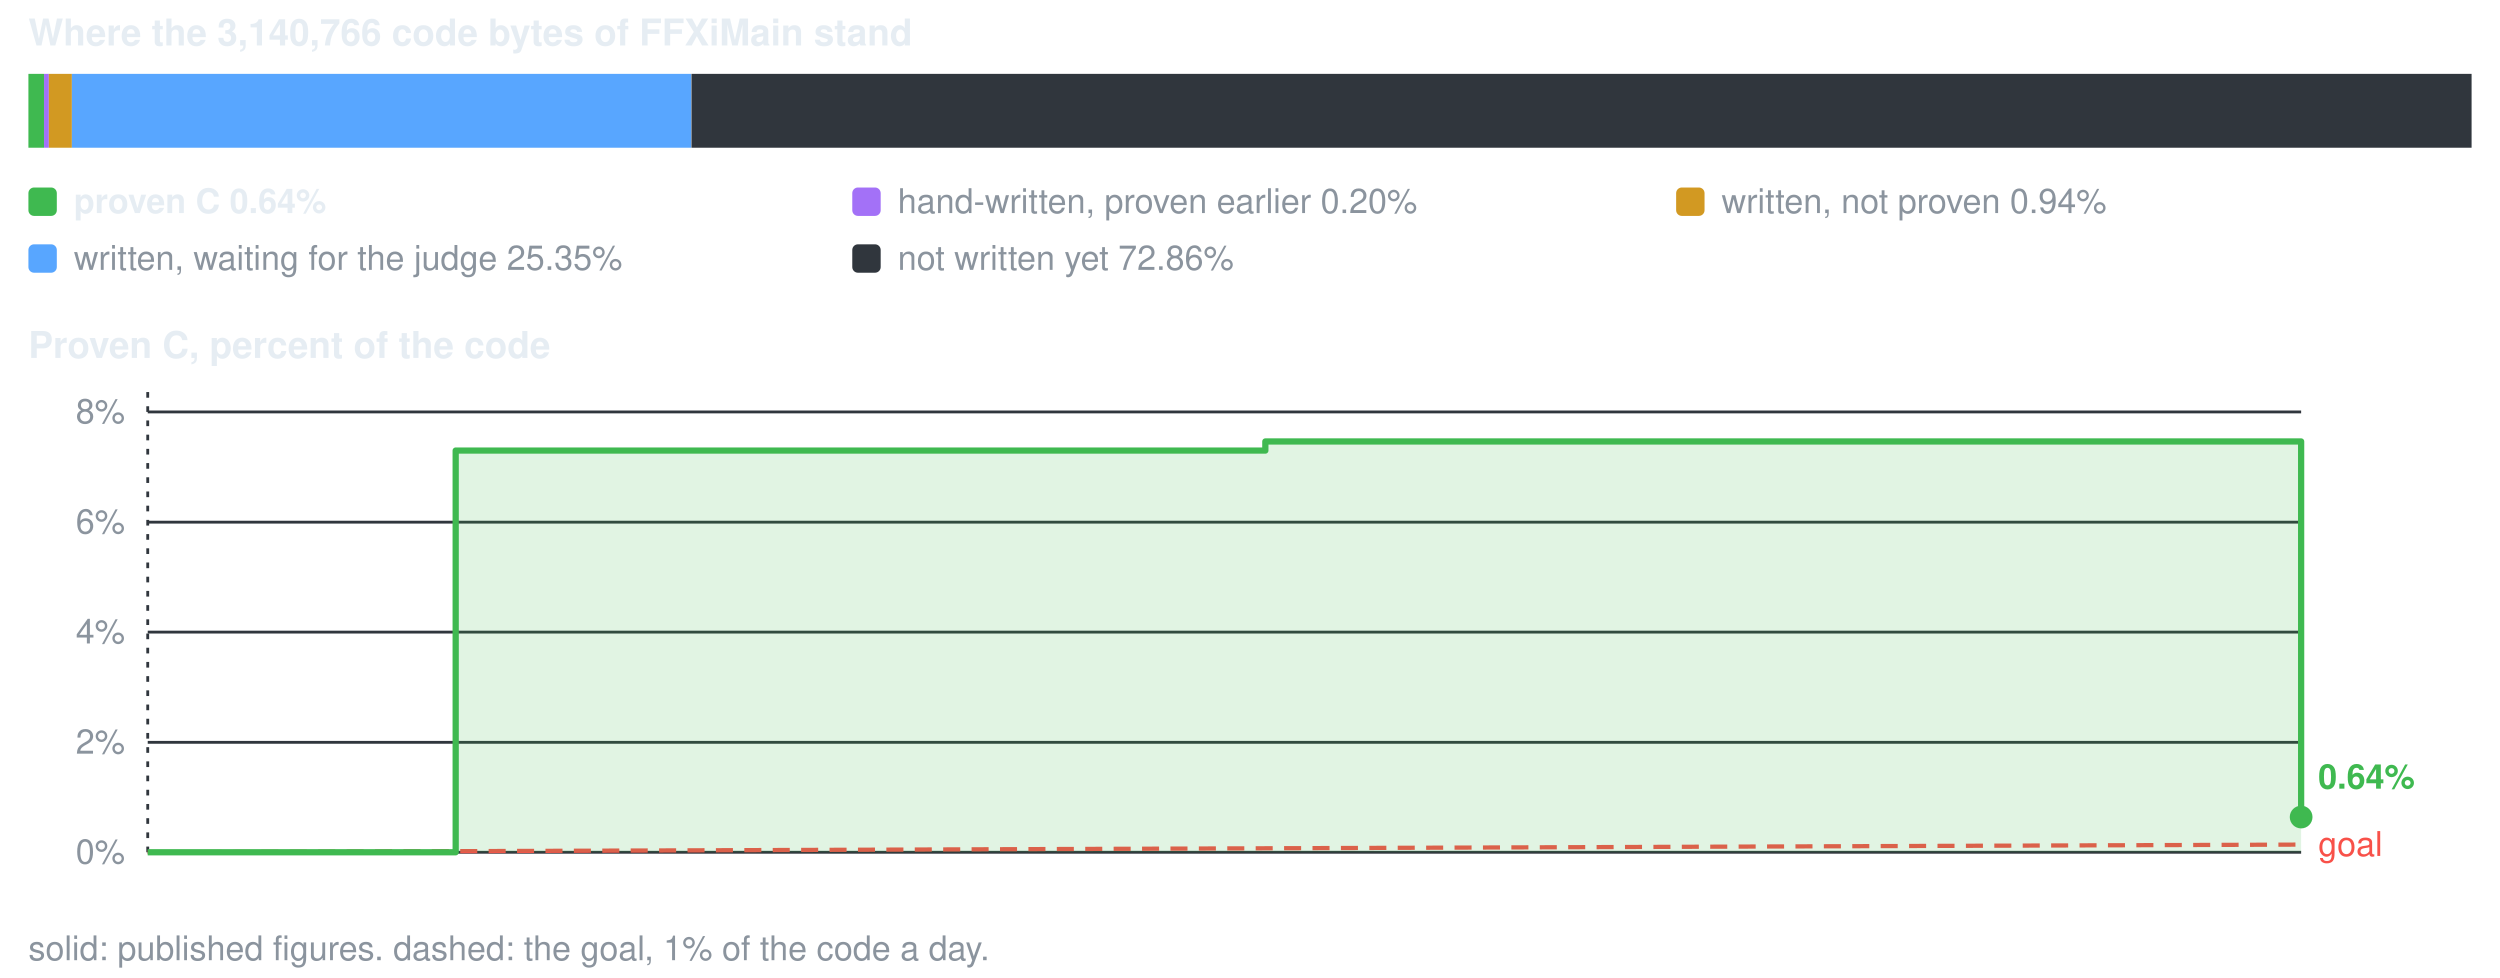
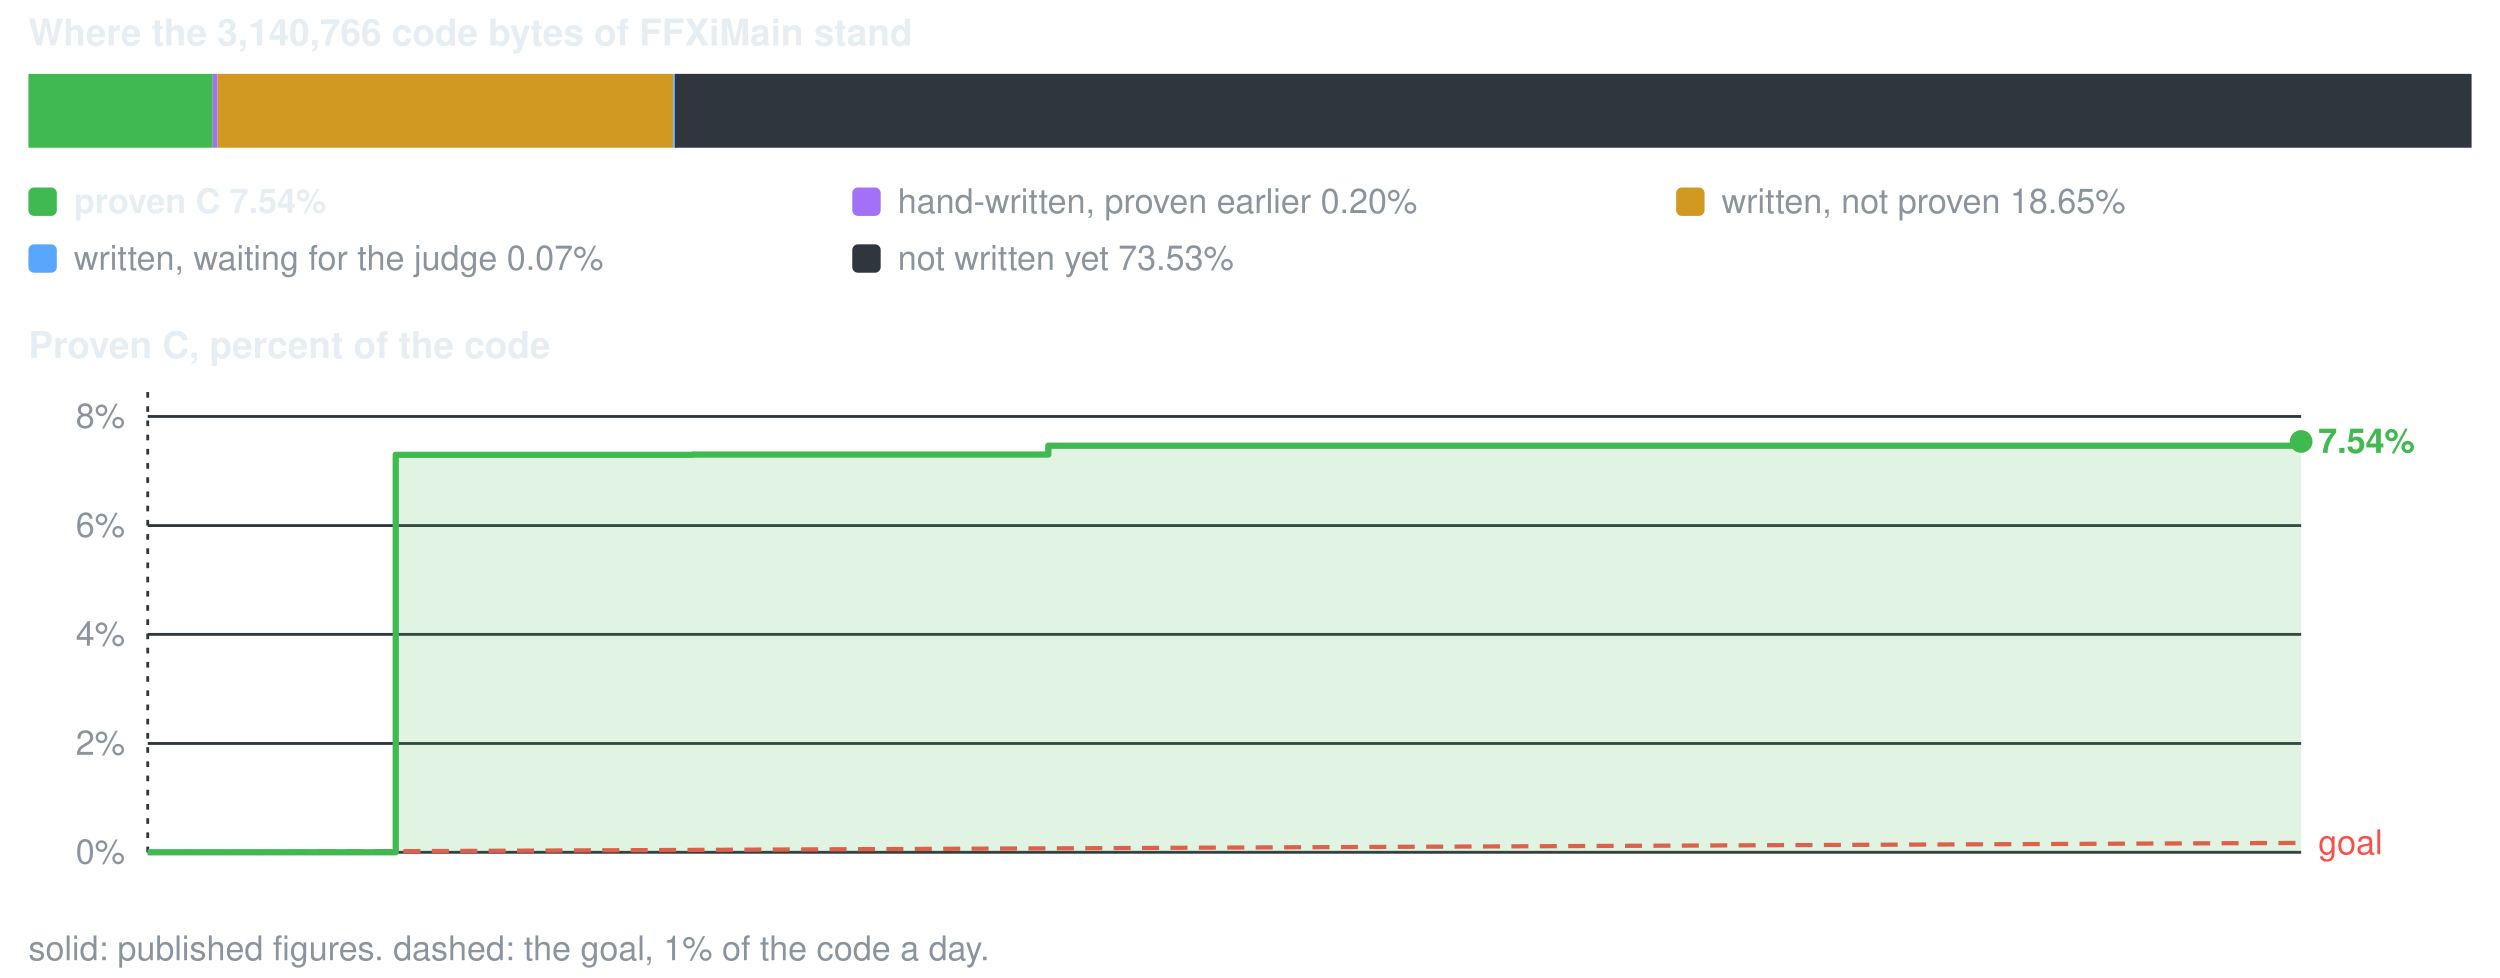
<svg xmlns="http://www.w3.org/2000/svg" viewBox="0 0 880 344" width="880" height="344" role="img" aria-label="conversion progress">
  <style>text{font-family:-apple-system,BlinkMacSystemFont,'Segoe UI',Helvetica,Arial,sans-serif;font-size:12px;fill:#8b949e}.s{fill:#e6edf3;font-weight:600}.b{font-size:13px}</style>
  <text x="10" y="16" class="s b">Where the 3,140,766 code bytes of FFXiMain stand</text>
-   <rect x="10.0" y="26" width="5.5" height="26" fill="#3fb950" />
-   <rect x="15.5" y="26" width="1.7" height="26" fill="#a371f7" />
-   <rect x="17.2" y="26" width="8.1" height="26" fill="#d29922" />
-   <rect x="25.3" y="26" width="218.0" height="26" fill="#58a6ff" />
-   <rect x="243.4" y="26" width="626.6" height="26" fill="#30363d" />
+   <rect x="10.0" y="26" width="64.9" height="26" fill="#3fb950" />
+   <rect x="74.9" y="26" width="1.7" height="26" fill="#a371f7" />
+   <rect x="76.6" y="26" width="160.4" height="26" fill="#d29922" />
+   <rect x="237.0" y="26" width="1.5" height="26" fill="#58a6ff" />
+   <rect x="237.6" y="26" width="632.4" height="26" fill="#30363d" />
  <rect x="10" y="66" width="10" height="10" rx="2" fill="#3fb950" />
-   <text x="26" y="75" class="s">proven C 0.64%</text>
+   <text x="26" y="75" class="s">proven C 7.54%</text>
  <rect x="300" y="66" width="10" height="10" rx="2" fill="#a371f7" />
  <text x="316" y="75">hand-written, proven earlier 0.20%</text>
  <rect x="590" y="66" width="10" height="10" rx="2" fill="#d29922" />
-   <text x="606" y="75">written, not proven 0.94%</text>
+   <text x="606" y="75">written, not proven 18.65%</text>
  <rect x="10" y="86" width="10" height="10" rx="2" fill="#58a6ff" />
-   <text x="26" y="95">written, waiting for the judge 25.35%</text>
+   <text x="26" y="95">written, waiting for the judge 0.07%</text>
  <rect x="300" y="86" width="10" height="10" rx="2" fill="#30363d" />
-   <text x="316" y="95">not written yet 72.86%</text>
+   <text x="316" y="95">not written yet 73.53%</text>
  <text x="10" y="126" class="s b">Proven C, percent of the code</text>
  <line x1="52" y1="300.0" x2="810" y2="300.0" stroke="#30363d" stroke-width="1" />
  <text x="44" y="304.0" text-anchor="end">0%</text>
-   <line x1="52" y1="261.3" x2="810" y2="261.3" stroke="#30363d" stroke-width="1" />
-   <text x="44" y="265.3" text-anchor="end">2%</text>
-   <line x1="52" y1="222.5" x2="810" y2="222.5" stroke="#30363d" stroke-width="1" />
-   <text x="44" y="226.5" text-anchor="end">4%</text>
-   <line x1="52" y1="183.8" x2="810" y2="183.8" stroke="#30363d" stroke-width="1" />
-   <text x="44" y="187.8" text-anchor="end">6%</text>
-   <line x1="52" y1="145.0" x2="810" y2="145.0" stroke="#30363d" stroke-width="1" />
-   <text x="44" y="149.0" text-anchor="end">8%</text>
+   <line x1="52" y1="261.7" x2="810" y2="261.7" stroke="#30363d" stroke-width="1" />
+   <text x="44" y="265.7" text-anchor="end">2%</text>
+   <line x1="52" y1="223.3" x2="810" y2="223.3" stroke="#30363d" stroke-width="1" />
+   <text x="44" y="227.3" text-anchor="end">4%</text>
+   <line x1="52" y1="185.0" x2="810" y2="185.0" stroke="#30363d" stroke-width="1" />
+   <text x="44" y="189.0" text-anchor="end">6%</text>
+   <line x1="52" y1="146.6" x2="810" y2="146.6" stroke="#30363d" stroke-width="1" />
+   <text x="44" y="150.6" text-anchor="end">8%</text>
  <line x1="52.0" y1="138" x2="52.0" y2="300" stroke="#30363d" stroke-width="1" stroke-dasharray="2 3" />
-   <line x1="52.0" y1="300.0" x2="810.0" y2="297.3" stroke="#f85149" stroke-width="1.5" stroke-dasharray="6 4" />
-   <text x="816.0" y="301.3" style="fill:#f85149">goal</text>
-   <path d="M52.0 300.0 H160.4 V158.6 H290.0 V158.6 H445.4 V155.4 H810.0 V287.6 V300.0 H52.0 Z" fill="#3fb950" fill-opacity="0.16" />
-   <path d="M52.0 300.0 H160.4 V158.6 H290.0 V158.6 H445.4 V155.4 H810.0 V287.6" fill="none" stroke="#3fb950" stroke-width="2.2" stroke-linejoin="round" />
-   <circle cx="810.0" cy="287.6" r="4" fill="#3fb950" />
-   <text x="816.0" y="277.6" class="s" style="fill:#3fb950">0.64%</text>
+   <line x1="52.0" y1="300.0" x2="810.0" y2="296.7" stroke="#f85149" stroke-width="1.5" stroke-dasharray="6 4" />
+   <text x="816.0" y="300.7" style="fill:#f85149">goal</text>
+   <path d="M52.0 300.0 H139.3 V160.1 H243.8 V160.0 H369.0 V156.9 H810.0 V155.4 V300.0 H52.0 Z" fill="#3fb950" fill-opacity="0.16" />
+   <path d="M52.0 300.0 H139.3 V160.1 H243.8 V160.0 H369.0 V156.9 H810.0 V155.4" fill="none" stroke="#3fb950" stroke-width="2.2" stroke-linejoin="round" />
+   <circle cx="810.0" cy="155.4" r="4" fill="#3fb950" />
+   <text x="816.0" y="159.4" class="s" style="fill:#3fb950">7.54%</text>
  <text x="10" y="338">solid: published figures. dashed: the goal, 1% of the code a day.</text>
</svg>
